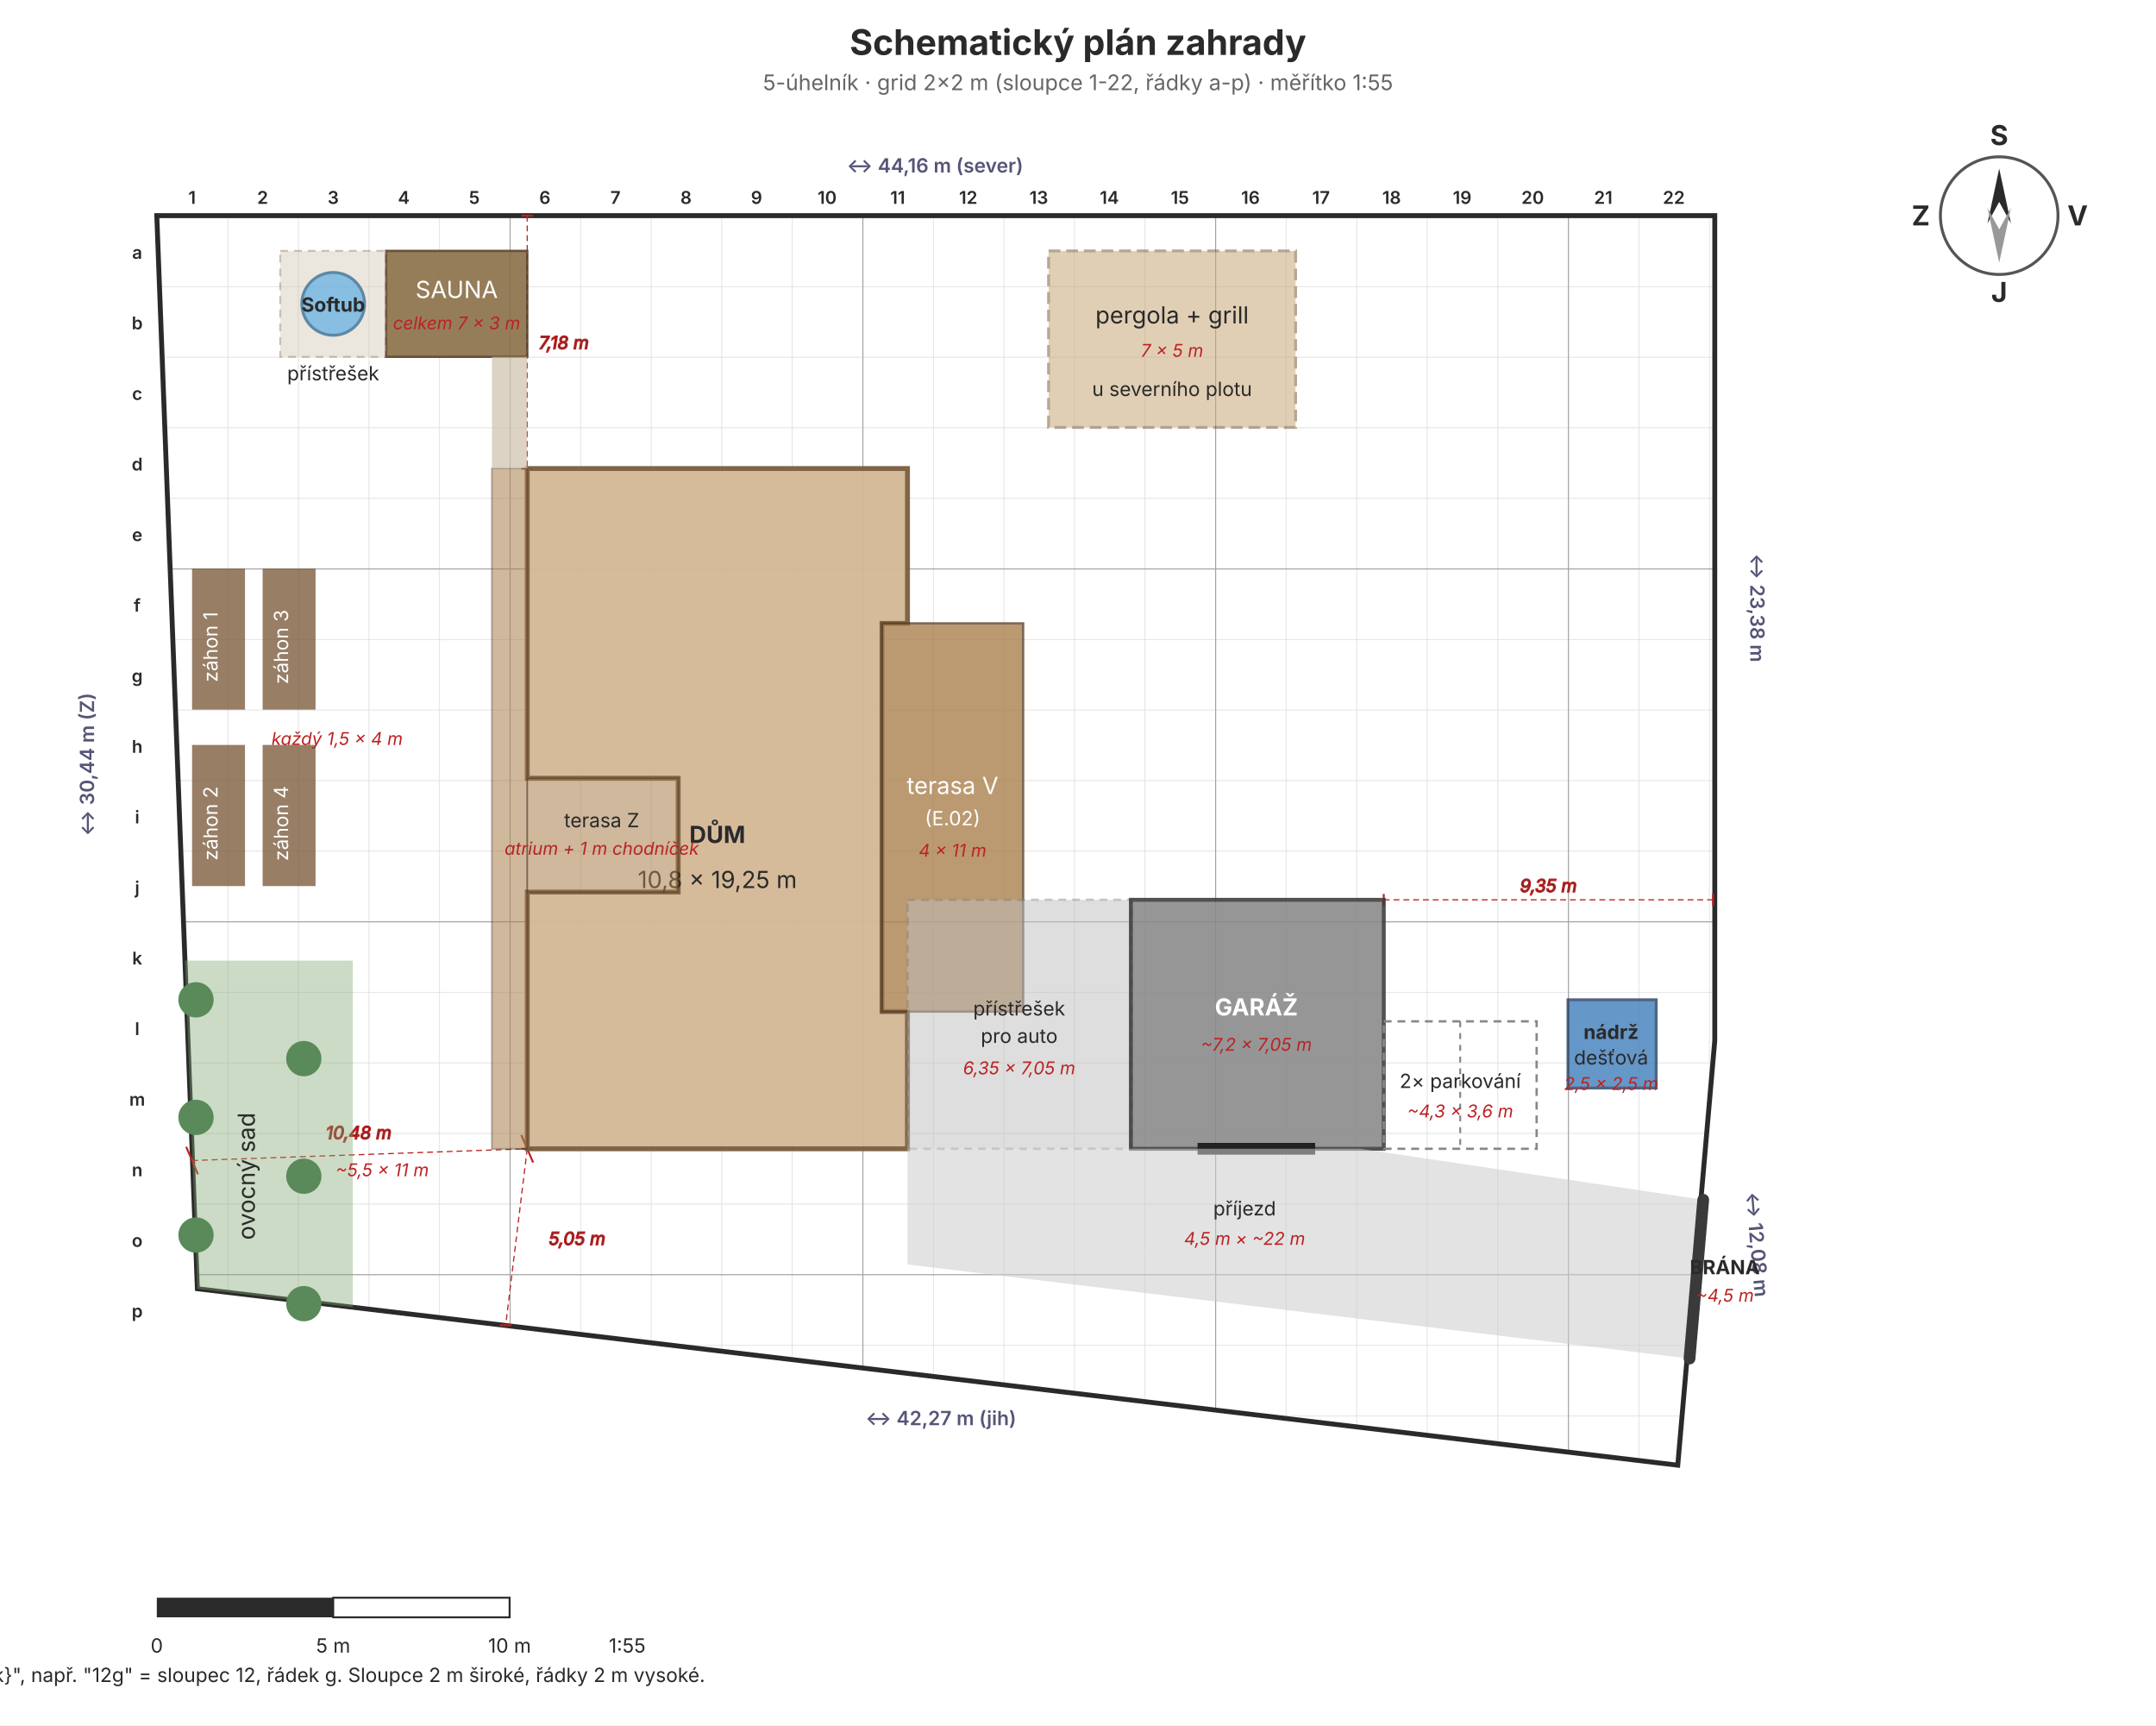
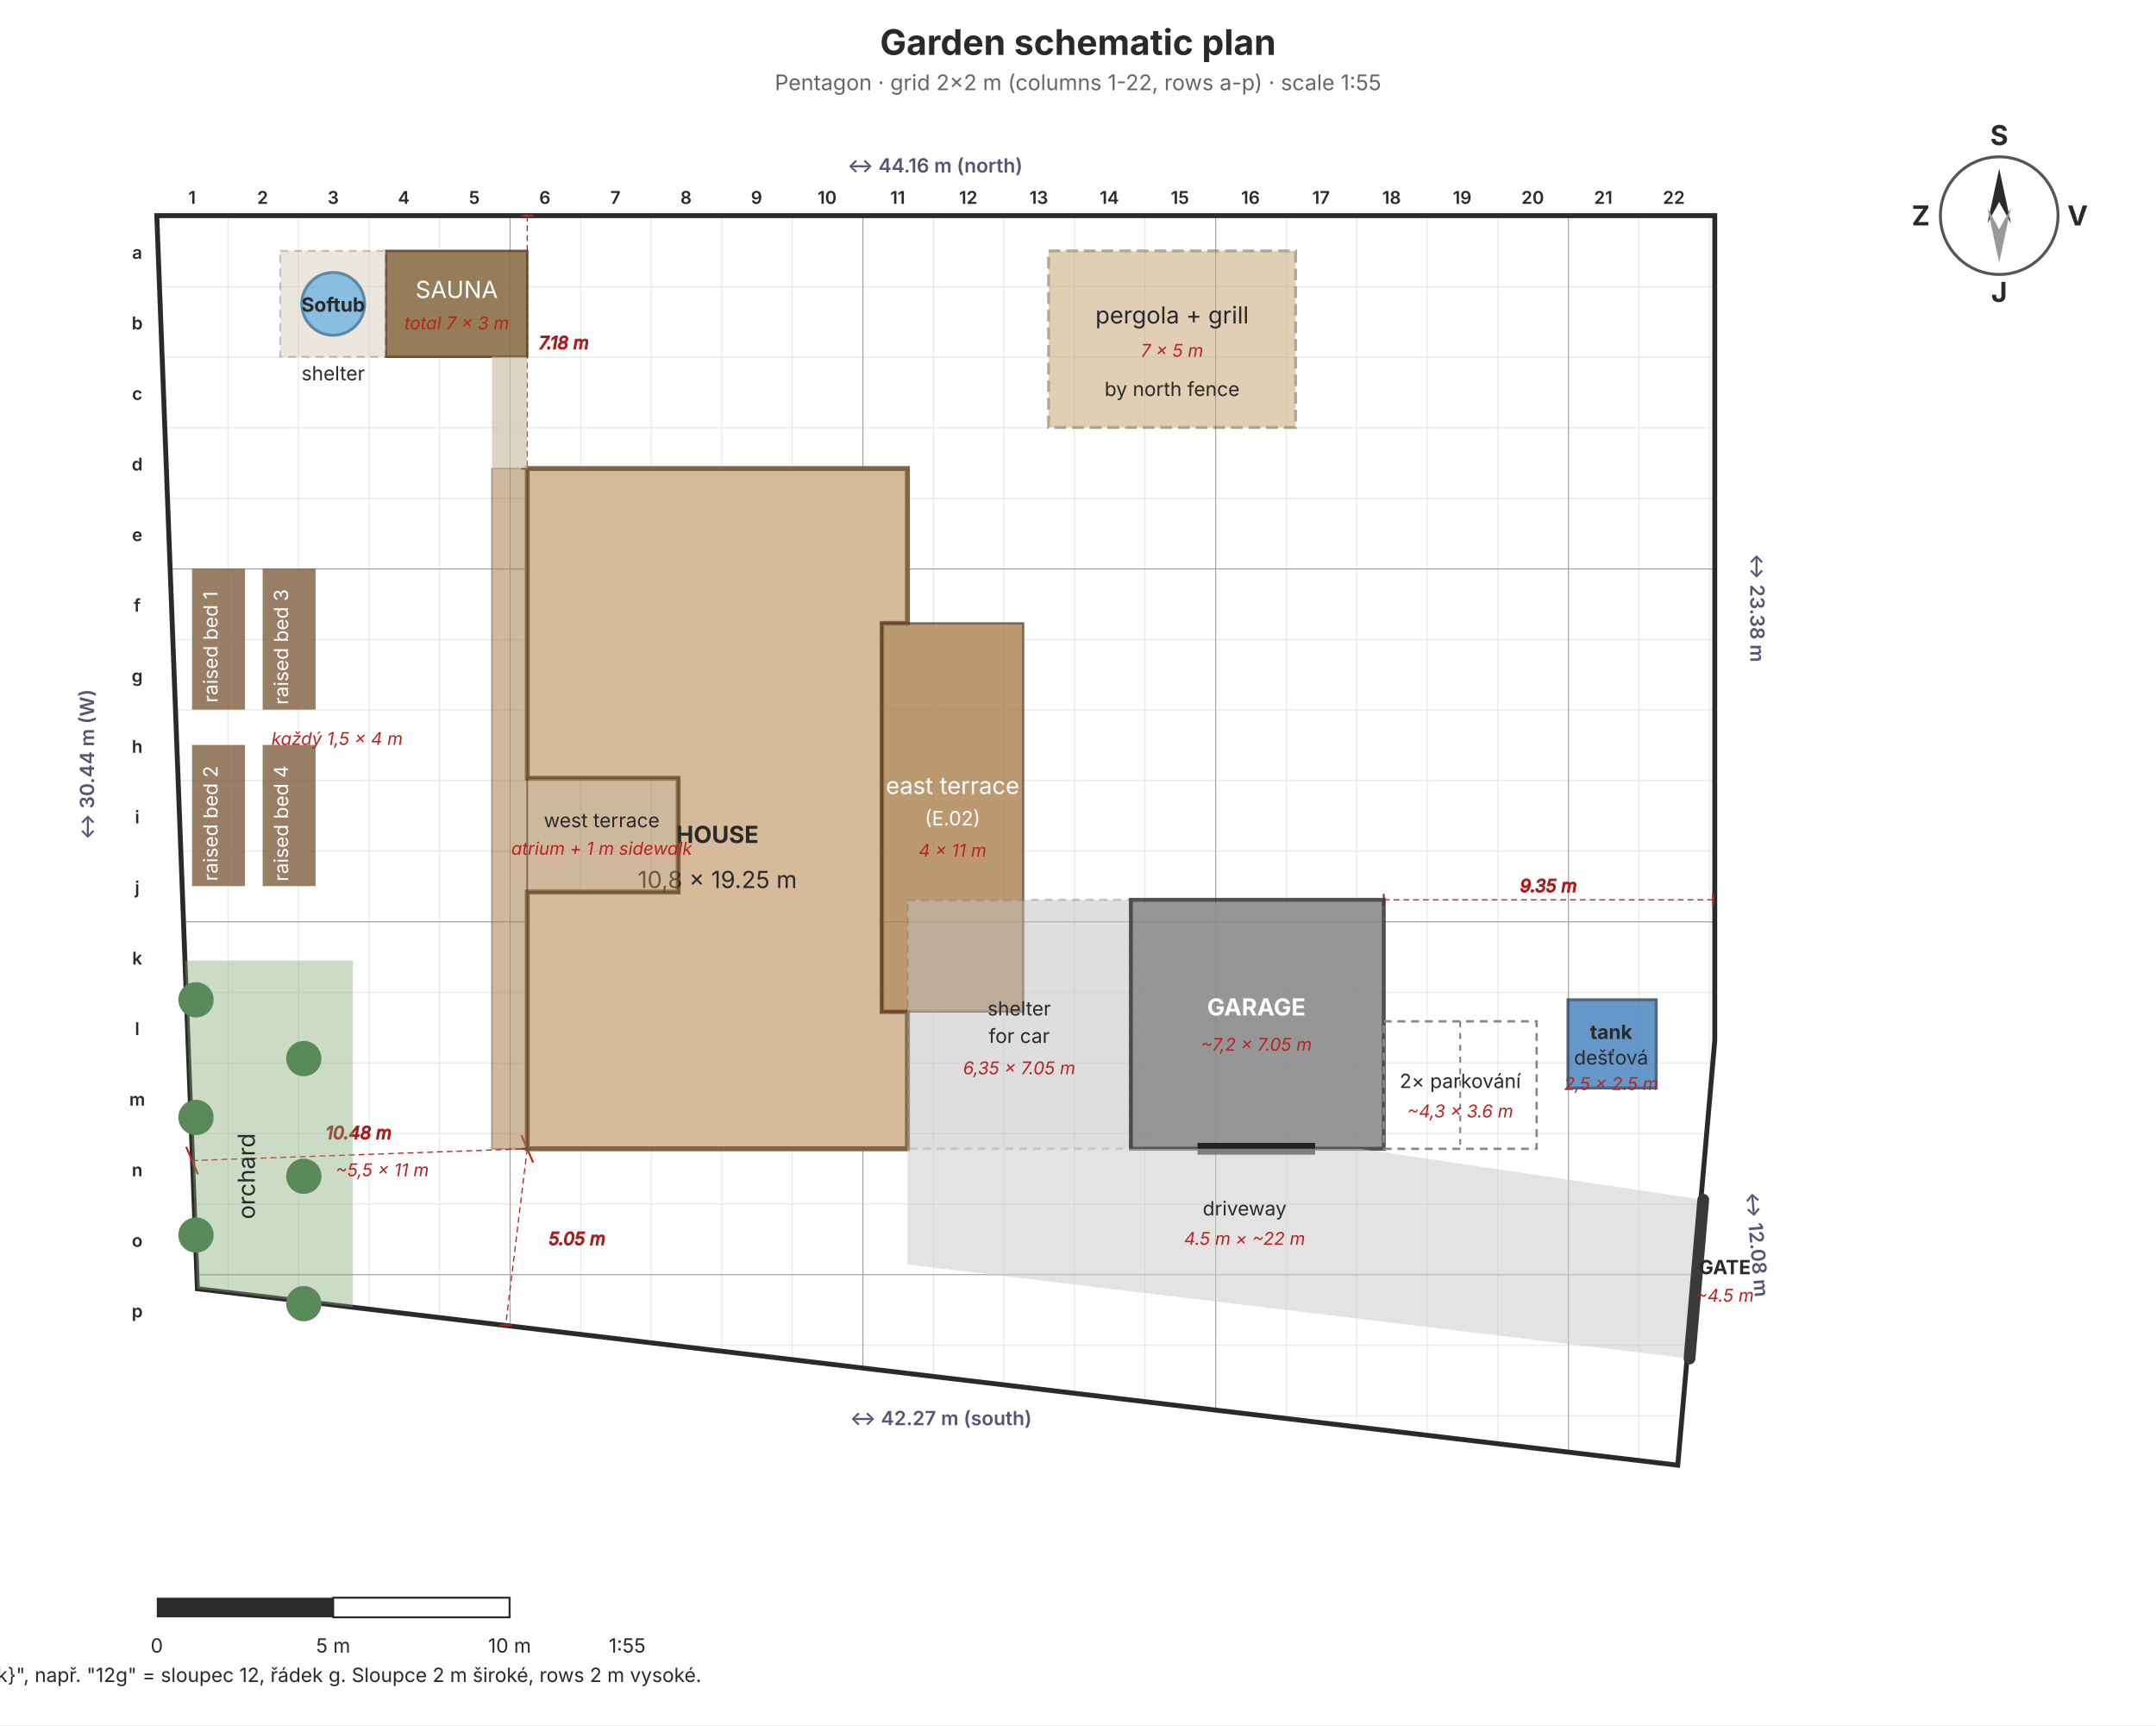
<svg xmlns="http://www.w3.org/2000/svg" viewBox="0 0 1100 880" font-family="-apple-system, BlinkMacSystemFont, sans-serif">
  <defs>
    <pattern id="cellgrid" width="36" height="36" patternUnits="userSpaceOnUse">
      <path d="M 36 0 L 0 0 0 36" fill="none" stroke="#d8d8d8" stroke-width="0.6" />
    </pattern>
    <pattern id="majorgrid" x="0" y="0" width="180" height="180" patternUnits="userSpaceOnUse">
      <rect width="180" height="180" fill="url(#cellgrid)" />
      <path d="M 180 0 L 0 0 0 180" fill="none" stroke="#a0a0a0" stroke-width="1" />
    </pattern>
    <clipPath id="plotShape">
      <polygon points="0,0 794.88,0 794.88,420.84 776.0,637.4 20.7,547.4" />
    </clipPath>
  </defs>
  <style>
    text { font-family: -apple-system, sans-serif; fill: #2a2a2a; }
    .title { font-size: 18px; font-weight: 700; text-anchor: middle; }
    .subtitle { font-size: 11px; fill: #666; text-anchor: middle; }
    .lbl { font-size: 12px; text-anchor: middle; }
    .lbl-w { font-size: 12px; text-anchor: middle; fill: white; }
    .lbl-sm { font-size: 10px; text-anchor: middle; }
    .lbl-sm-w { font-size: 10px; text-anchor: middle; fill: white; }
    .compass { font-size: 14px; font-weight: 700; text-anchor: middle; }
    .strana { font-size: 10px; fill: #557; font-weight: 600; text-anchor: middle; }
    .dim { font-size: 9px; fill: #b22; text-anchor: middle; font-style: italic; }
    .axis { font-size: 9px; fill: #555; text-anchor: middle; font-weight: 600; }
  </style>
  <rect x="0" y="0" width="1100" height="880" fill="white" />
-   <text x="550" y="28" class="title">Schematický plán zahrady</text>
-   <text x="550" y="46" class="subtitle">5-úhelník · grid 2×2 m (sloupce 1-22, řádky a-p) · měřítko 1:55</text>
+   <text x="550" y="28" class="title">Garden schematic plan</text>
+   <text x="550" y="46" class="subtitle">Pentagon · grid 2×2 m (columns 1-22, rows a-p) · scale 1:55</text>
  <g transform="translate(80, 110)">
    <g clip-path="url(#plotShape)">
      <rect x="-50" y="-10" width="900" height="700" fill="url(#majorgrid)" />
    </g>
    <polygon points="0,0 794.88,0 794.88,420.84 776.0,637.4 20.7,547.4" fill="none" stroke="#2a2a2a" stroke-width="2.5" />
    <g font-family="-apple-system, sans-serif" font-size="9" fill="#555" text-anchor="middle" font-weight="600">
      <text x="18" y="-6">1</text>
      <text x="54" y="-6">2</text>
      <text x="90" y="-6">3</text>
      <text x="126" y="-6">4</text>
      <text x="162" y="-6">5</text>
      <text x="198" y="-6">6</text>
      <text x="234" y="-6">7</text>
      <text x="270" y="-6">8</text>
      <text x="306" y="-6">9</text>
      <text x="342" y="-6">10</text>
      <text x="378" y="-6">11</text>
      <text x="414" y="-6">12</text>
      <text x="450" y="-6">13</text>
      <text x="486" y="-6">14</text>
      <text x="522" y="-6">15</text>
      <text x="558" y="-6">16</text>
      <text x="594" y="-6">17</text>
      <text x="630" y="-6">18</text>
      <text x="666" y="-6">19</text>
      <text x="702" y="-6">20</text>
      <text x="738" y="-6">21</text>
      <text x="774" y="-6">22</text>
    </g>
    <g font-family="-apple-system, sans-serif" font-size="9" fill="#555" text-anchor="middle" font-weight="600">
      <text x="-10" y="22">a</text>
      <text x="-10" y="58">b</text>
      <text x="-10" y="94">c</text>
      <text x="-10" y="130">d</text>
      <text x="-10" y="166">e</text>
      <text x="-10" y="202">f</text>
      <text x="-10" y="238">g</text>
      <text x="-10" y="274">h</text>
      <text x="-10" y="310">i</text>
      <text x="-10" y="346">j</text>
      <text x="-10" y="382">k</text>
      <text x="-10" y="418">l</text>
      <text x="-10" y="454">m</text>
      <text x="-10" y="490">n</text>
      <text x="-10" y="526">o</text>
      <text x="-10" y="562">p</text>
    </g>
-     <text x="397" y="-22" class="strana">↔ 44,16 m (sever)</text>
-     <text x="813" y="200" class="strana" transform="rotate(90, 813, 200)">↔ 23,38 m</text>
-     <text x="813" y="525" class="strana" transform="rotate(85, 813, 525)">↔ 12,08 m</text>
-     <text x="400" y="617" class="strana">↔ 42,27 m (jih)</text>
-     <text x="-32" y="280" class="strana" transform="rotate(-90, -32, 280)">↔ 30,44 m (Z)</text>
+     <text x="397" y="-22" class="strana">↔ 44.16 m (north)</text>
+     <text x="813" y="200" class="strana" transform="rotate(90, 813, 200)">↔ 23.38 m</text>
+     <text x="813" y="525" class="strana" transform="rotate(85, 813, 525)">↔ 12.08 m</text>
+     <text x="400" y="617" class="strana">↔ 42.27 m (south)</text>
+     <text x="-32" y="280" class="strana" transform="rotate(-90, -32, 280)">↔ 30.44 m (W)</text>
    <g stroke="#b22" stroke-width="0.6" fill="#b22">
      <line x1="189" y1="0" x2="189" y2="129" stroke-dasharray="3,2" />
      <line x1="186" y1="0" x2="192" y2="0" stroke-width="1" />
      <line x1="186" y1="129" x2="192" y2="129" stroke-width="1" />
-       <text x="195" y="68" font-size="9" font-style="italic" font-family="-apple-system">7,18 m</text>
+       <text x="195" y="68" font-size="9" font-style="italic" font-family="-apple-system">7.18 m</text>
      <line x1="18" y1="482" x2="189" y2="476" stroke-dasharray="3,2" />
      <line x1="15" y1="475" x2="21" y2="489" stroke-width="1" />
      <line x1="186" y1="469" x2="192" y2="483" stroke-width="1" />
-       <text x="103" y="471" font-size="9" font-style="italic" text-anchor="middle" font-family="-apple-system">10,48 m</text>
+       <text x="103" y="471" font-size="9" font-style="italic" text-anchor="middle" font-family="-apple-system">10.48 m</text>
      <line x1="189" y1="476" x2="178" y2="566" stroke-dasharray="3,2" />
      <line x1="186" y1="476" x2="192" y2="476" stroke-width="1" />
      <line x1="175" y1="566" x2="181" y2="566" stroke-width="1" />
-       <text x="200" y="525" font-size="9" font-style="italic" font-family="-apple-system">5,05 m</text>
+       <text x="200" y="525" font-size="9" font-style="italic" font-family="-apple-system">5.05 m</text>
      <line x1="626" y1="349" x2="794" y2="349" stroke-dasharray="3,2" />
      <line x1="626" y1="346" x2="626" y2="352" stroke-width="1" />
      <line x1="794" y1="346" x2="794" y2="352" stroke-width="1" />
-       <text x="710" y="345" font-size="9" font-style="italic" text-anchor="middle" font-family="-apple-system">9,35 m</text>
+       <text x="710" y="345" font-size="9" font-style="italic" text-anchor="middle" font-family="-apple-system">9.35 m</text>
    </g>
    <path d="M 189 129              L 383 129              L 383 208              L 370 208              L 370 406              L 383 406              L 383 476              L 189 476              L 189 345              L 266 345              L 266 287              L 189 287              Z" fill="#d4b896" opacity="0.95" stroke="#7a5e3e" stroke-width="2.5" />
-     <text x="286" y="320" class="lbl" font-size="20" font-weight="700">DŮM</text>
-     <text x="286" y="343" class="lbl">10,8 × 19,25 m</text>
+     <text x="286" y="320" class="lbl" font-size="20" font-weight="700">HOUSE</text>
+     <text x="286" y="343" class="lbl">10,8 × 19.25 m</text>
    <rect x="171" y="129" width="18" height="347" fill="#a87d4a" opacity="0.55" stroke="#5a3e25" stroke-width="0.8" />
    <rect x="189" y="287" width="77" height="58" fill="#a87d4a" opacity="0.55" stroke="#5a3e25" stroke-width="0.8" />
-     <text x="227" y="312" class="lbl-sm">terasa Z</text>
-     <text x="227" y="326" class="dim">atrium + 1 m chodníček</text>
+     <text x="227" y="312" class="lbl-sm">west terrace</text>
+     <text x="227" y="326" class="dim">atrium + 1 m sidewalk</text>
    <rect x="370" y="208" width="72" height="198" fill="#a87d4a" opacity="0.78" stroke="#5a3e25" stroke-width="1.2" />
-     <text x="406" y="295" class="lbl-w">terasa V</text>
+     <text x="406" y="295" class="lbl-w">east terrace</text>
    <text x="406" y="311" class="lbl-sm-w">(E.02)</text>
    <text x="406" y="327" class="dim" fill="#fff">4 × 11 m</text>
    <rect x="383" y="349" width="114" height="127" fill="#bdbdbd" opacity="0.5" stroke="#888" stroke-width="1.2" stroke-dasharray="4,3" />
-     <text x="440" y="408" class="lbl-sm">přístřešek</text>
-     <text x="440" y="422" class="lbl-sm">pro auto</text>
-     <text x="440" y="438" class="dim">6,35 × 7,05 m</text>
+     <text x="440" y="408" class="lbl-sm">shelter</text>
+     <text x="440" y="422" class="lbl-sm">for car</text>
+     <text x="440" y="438" class="dim">6,35 × 7.05 m</text>
    <rect x="497" y="349" width="129" height="127" fill="#888" opacity="0.88" stroke="#3a3a3a" stroke-width="2" />
-     <text x="561" y="408" class="lbl-w" font-size="14" font-weight="700">GARÁŽ</text>
-     <text x="561" y="426" class="dim" fill="#fff">~7,2 × 7,05 m</text>
+     <text x="561" y="408" class="lbl-w" font-size="14" font-weight="700">GARAGE</text>
+     <text x="561" y="426" class="dim" fill="#fff">~7,2 × 7.05 m</text>
    <rect x="531" y="473" width="60" height="6" fill="#222" />
    <rect x="626" y="411" width="78" height="65" fill="none" stroke="#888" stroke-width="1.2" stroke-dasharray="4,3" />
    <line x1="665" y1="411" x2="665" y2="476" stroke="#888" stroke-width="1" stroke-dasharray="3,3" />
    <text x="665" y="445" class="lbl-sm" fill="#666">2× parkování</text>
-     <text x="665" y="460" class="dim">~4,3 × 3,6 m</text>
+     <text x="665" y="460" class="dim">~4,3 × 3.6 m</text>
    <polygon points="383,476 614,476 789,502 782,583 383,535" fill="#cccccc" opacity="0.55" />
-     <text x="555" y="510" class="lbl-sm">příjezd</text>
-     <text x="555" y="525" class="dim">4,5 m × ~22 m</text>
+     <text x="555" y="510" class="lbl-sm">driveway</text>
+     <text x="555" y="525" class="dim">4.5 m × ~22 m</text>
    <line x1="789" y1="502" x2="782" y2="583" stroke="#3a3a3a" stroke-width="6" stroke-linecap="round" />
-     <text x="800" y="540" class="lbl-sm" font-weight="700" text-anchor="start">BRÁNA</text>
-     <text x="800" y="554" class="dim" text-anchor="start">~4,5 m</text>
+     <text x="800" y="540" class="lbl-sm" font-weight="700" text-anchor="start">GATE</text>
+     <text x="800" y="554" class="dim" text-anchor="start">~4.5 m</text>
    <rect x="720" y="400" width="45" height="45" fill="#3a7ab8" opacity="0.78" stroke="#1f3a5f" stroke-width="1.5" />
-     <text x="742" y="420" class="lbl-sm" fill="#fff" font-weight="700">nádrž</text>
+     <text x="742" y="420" class="lbl-sm" fill="#fff" font-weight="700">tank</text>
    <text x="742" y="433" class="lbl-sm" fill="#fff">dešťová</text>
-     <text x="742" y="446" class="dim" fill="#fff">2,5 × 2,5 m</text>
+     <text x="742" y="446" class="dim" fill="#fff">2,5 × 2.5 m</text>
    <rect x="117" y="18" width="72" height="54" fill="#8b6f47" opacity="0.9" stroke="#5a3e25" stroke-width="1.2" />
    <text x="153" y="42" class="lbl-w">SAUNA</text>
-     <text x="153" y="58" class="dim" fill="#fff">celkem 7 × 3 m</text>
+     <text x="153" y="58" class="dim" fill="#fff">total 7 × 3 m</text>
    <rect x="63" y="18" width="54" height="54" fill="#cdc1ad" opacity="0.4" stroke="#7a5e3e" stroke-width="1" stroke-dasharray="4,3" />
-     <text x="90" y="84" class="lbl-sm" fill="#5a4828">přístřešek</text>
+     <text x="90" y="84" class="lbl-sm" fill="#5a4828">shelter</text>
    <ellipse cx="90" cy="45" rx="16" ry="16" fill="#5dade2" opacity="0.7" stroke="#1f618d" stroke-width="1.5" />
    <text x="90" y="49" class="lbl-sm" font-weight="bold" fill="#1f3a5f">Softub</text>
    <rect x="171" y="72" width="18" height="57" fill="#cdc1ad" opacity="0.7" />
    <rect x="455" y="18" width="126" height="90" fill="#c8a878" opacity="0.55" stroke="#7a5e3e" stroke-width="1.5" stroke-dasharray="6,3" />
    <text x="518" y="55" class="lbl">pergola + grill</text>
    <text x="518" y="72" class="dim">7 × 5 m</text>
-     <text x="518" y="92" class="lbl-sm" fill="#5a4828">u severního plotu</text>
+     <text x="518" y="92" class="lbl-sm" fill="#5a4828">by north fence</text>
    <rect x="18" y="180" width="27" height="72" fill="#7a5a3a" opacity="0.78" />
-     <text x="31" y="220" class="lbl-sm-w" transform="rotate(-90, 31, 220)">záhon 1</text>
+     <text x="31" y="220" class="lbl-sm-w" transform="rotate(-90, 31, 220)">raised bed 1</text>
    <rect x="18" y="270" width="27" height="72" fill="#7a5a3a" opacity="0.78" />
-     <text x="31" y="310" class="lbl-sm-w" transform="rotate(-90, 31, 310)">záhon 2</text>
+     <text x="31" y="310" class="lbl-sm-w" transform="rotate(-90, 31, 310)">raised bed 2</text>
    <rect x="54" y="180" width="27" height="72" fill="#7a5a3a" opacity="0.78" />
-     <text x="67" y="220" class="lbl-sm-w" transform="rotate(-90, 67, 220)">záhon 3</text>
+     <text x="67" y="220" class="lbl-sm-w" transform="rotate(-90, 67, 220)">raised bed 3</text>
    <rect x="54" y="270" width="27" height="72" fill="#7a5a3a" opacity="0.78" />
-     <text x="67" y="310" class="lbl-sm-w" transform="rotate(-90, 67, 310)">záhon 4</text>
+     <text x="67" y="310" class="lbl-sm-w" transform="rotate(-90, 67, 310)">raised bed 4</text>
    <text x="92" y="270" class="dim" text-anchor="start">každý 1,5 × 4 m</text>
    <g clip-path="url(#plotShape)">
      <rect x="0" y="380" width="100" height="200" fill="#7fa66f" opacity="0.4" />
    </g>
-     <text x="50" y="490" class="lbl" transform="rotate(-90, 50, 490)">ovocný sad</text>
+     <text x="50" y="490" class="lbl" transform="rotate(-90, 50, 490)">orchard</text>
    <text x="115" y="490" class="dim" text-anchor="start">~5,5 × 11 m</text>
    <circle cx="20" cy="400" r="9" fill="#5a8a5a" />
    <circle cx="75" cy="430" r="9" fill="#5a8a5a" />
    <circle cx="20" cy="460" r="9" fill="#5a8a5a" />
    <circle cx="75" cy="490" r="9" fill="#5a8a5a" />
    <circle cx="20" cy="520" r="9" fill="#5a8a5a" />
    <circle cx="75" cy="555" r="9" fill="#5a8a5a" />
  </g>
  <g transform="translate(1020, 110)">
    <circle cx="0" cy="0" r="30" fill="white" stroke="#555" stroke-width="1.5" />
    <path d="M 0 -24 L 6 4 L 0 -7 L -6 4 Z" fill="#2a2a2a" />
    <path d="M 0 7 L 6 -4 L 0 24 L -6 -4 Z" fill="#999" />
    <text x="0" y="-36" class="compass">S</text>
    <text x="0" y="44" class="compass">J</text>
    <text x="-40" y="5" class="compass">Z</text>
    <text x="40" y="5" class="compass">V</text>
  </g>
  <g transform="translate(80, 815)">
    <rect x="0" y="0" width="90" height="10" fill="#2a2a2a" />
    <rect x="90" y="0" width="90" height="10" fill="white" stroke="#2a2a2a" stroke-width="1" />
    <text x="0" y="28" class="lbl-sm" text-anchor="start">0</text>
    <text x="90" y="28" class="lbl-sm">5 m</text>
    <text x="180" y="28" class="lbl-sm">10 m</text>
    <text x="240" y="28" class="lbl-sm" text-anchor="start" fill="#888">1:55</text>
  </g>
-   <text x="80" y="858" class="lbl-sm" text-anchor="start" fill="#888">Buňky lze adresovat jako "{sloupec}{řádek}", např. "12g" = sloupec 12, řádek g. Sloupce 2 m široké, řádky 2 m vysoké.</text>
+   <text x="80" y="858" class="lbl-sm" text-anchor="start" fill="#888">Buňky lze adresovat jako "{sloupec}{řádek}", např. "12g" = sloupec 12, řádek g. Sloupce 2 m široké, rows 2 m vysoké.</text>
</svg>
